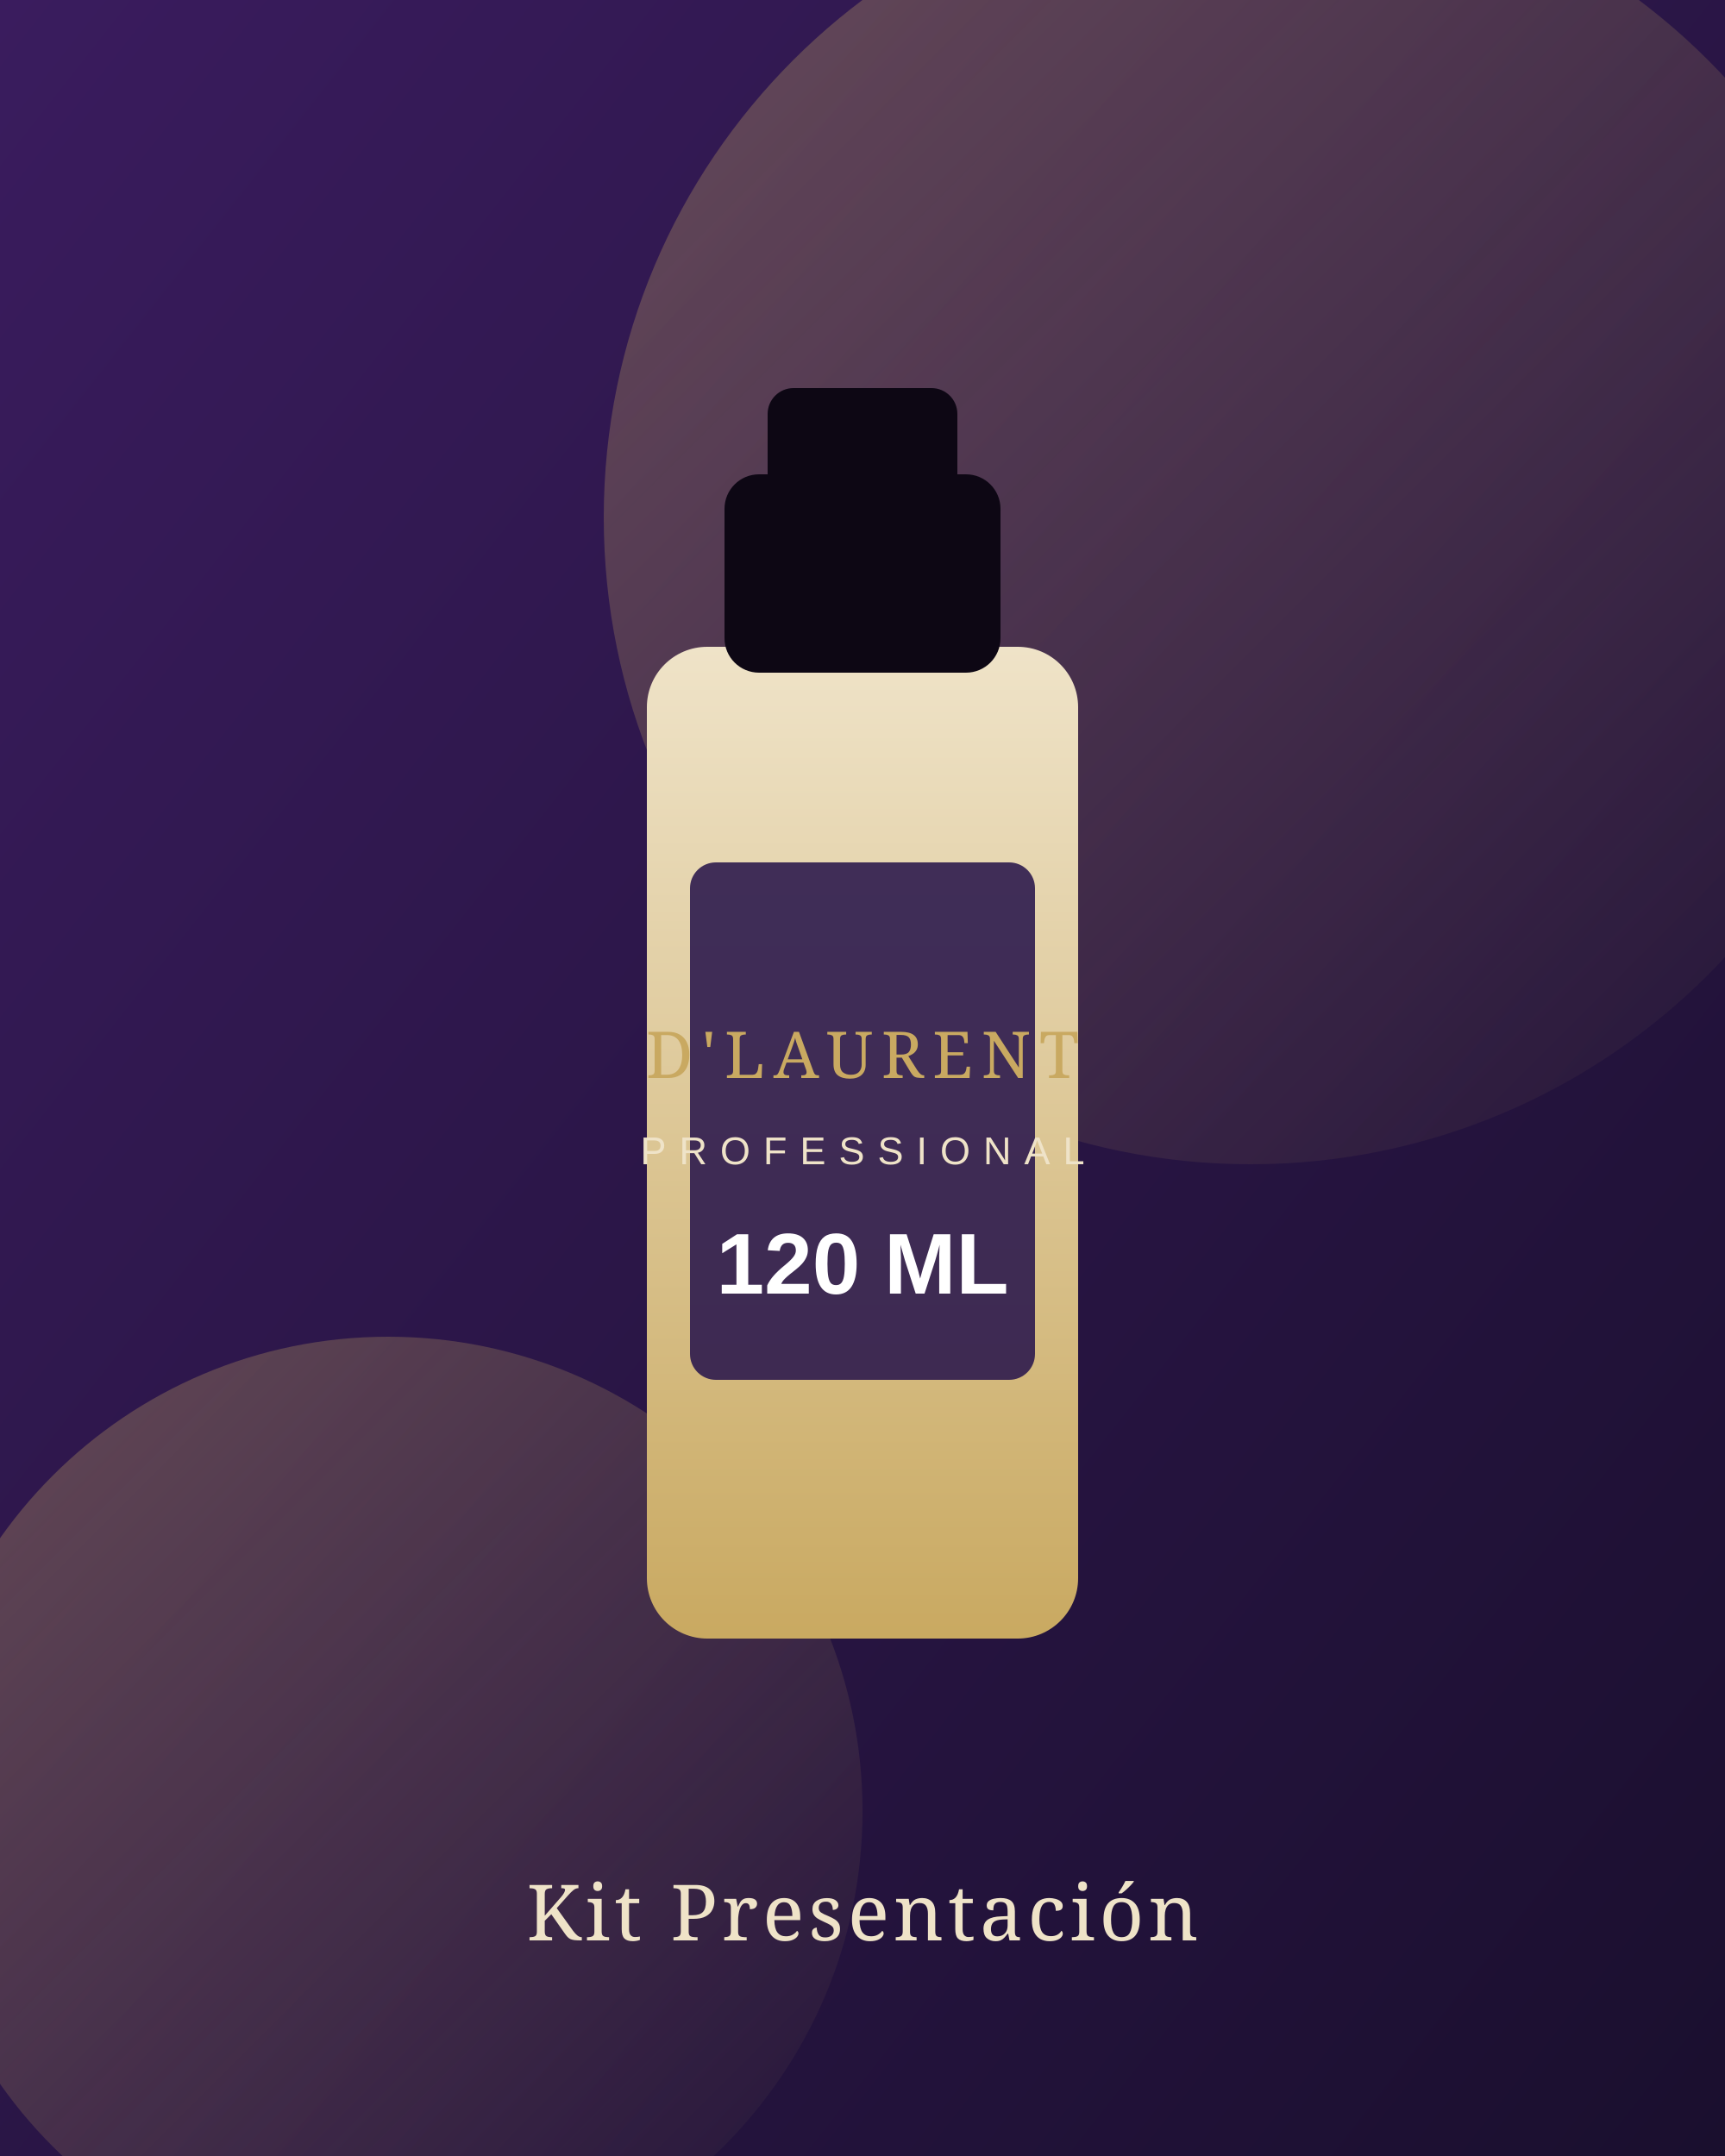
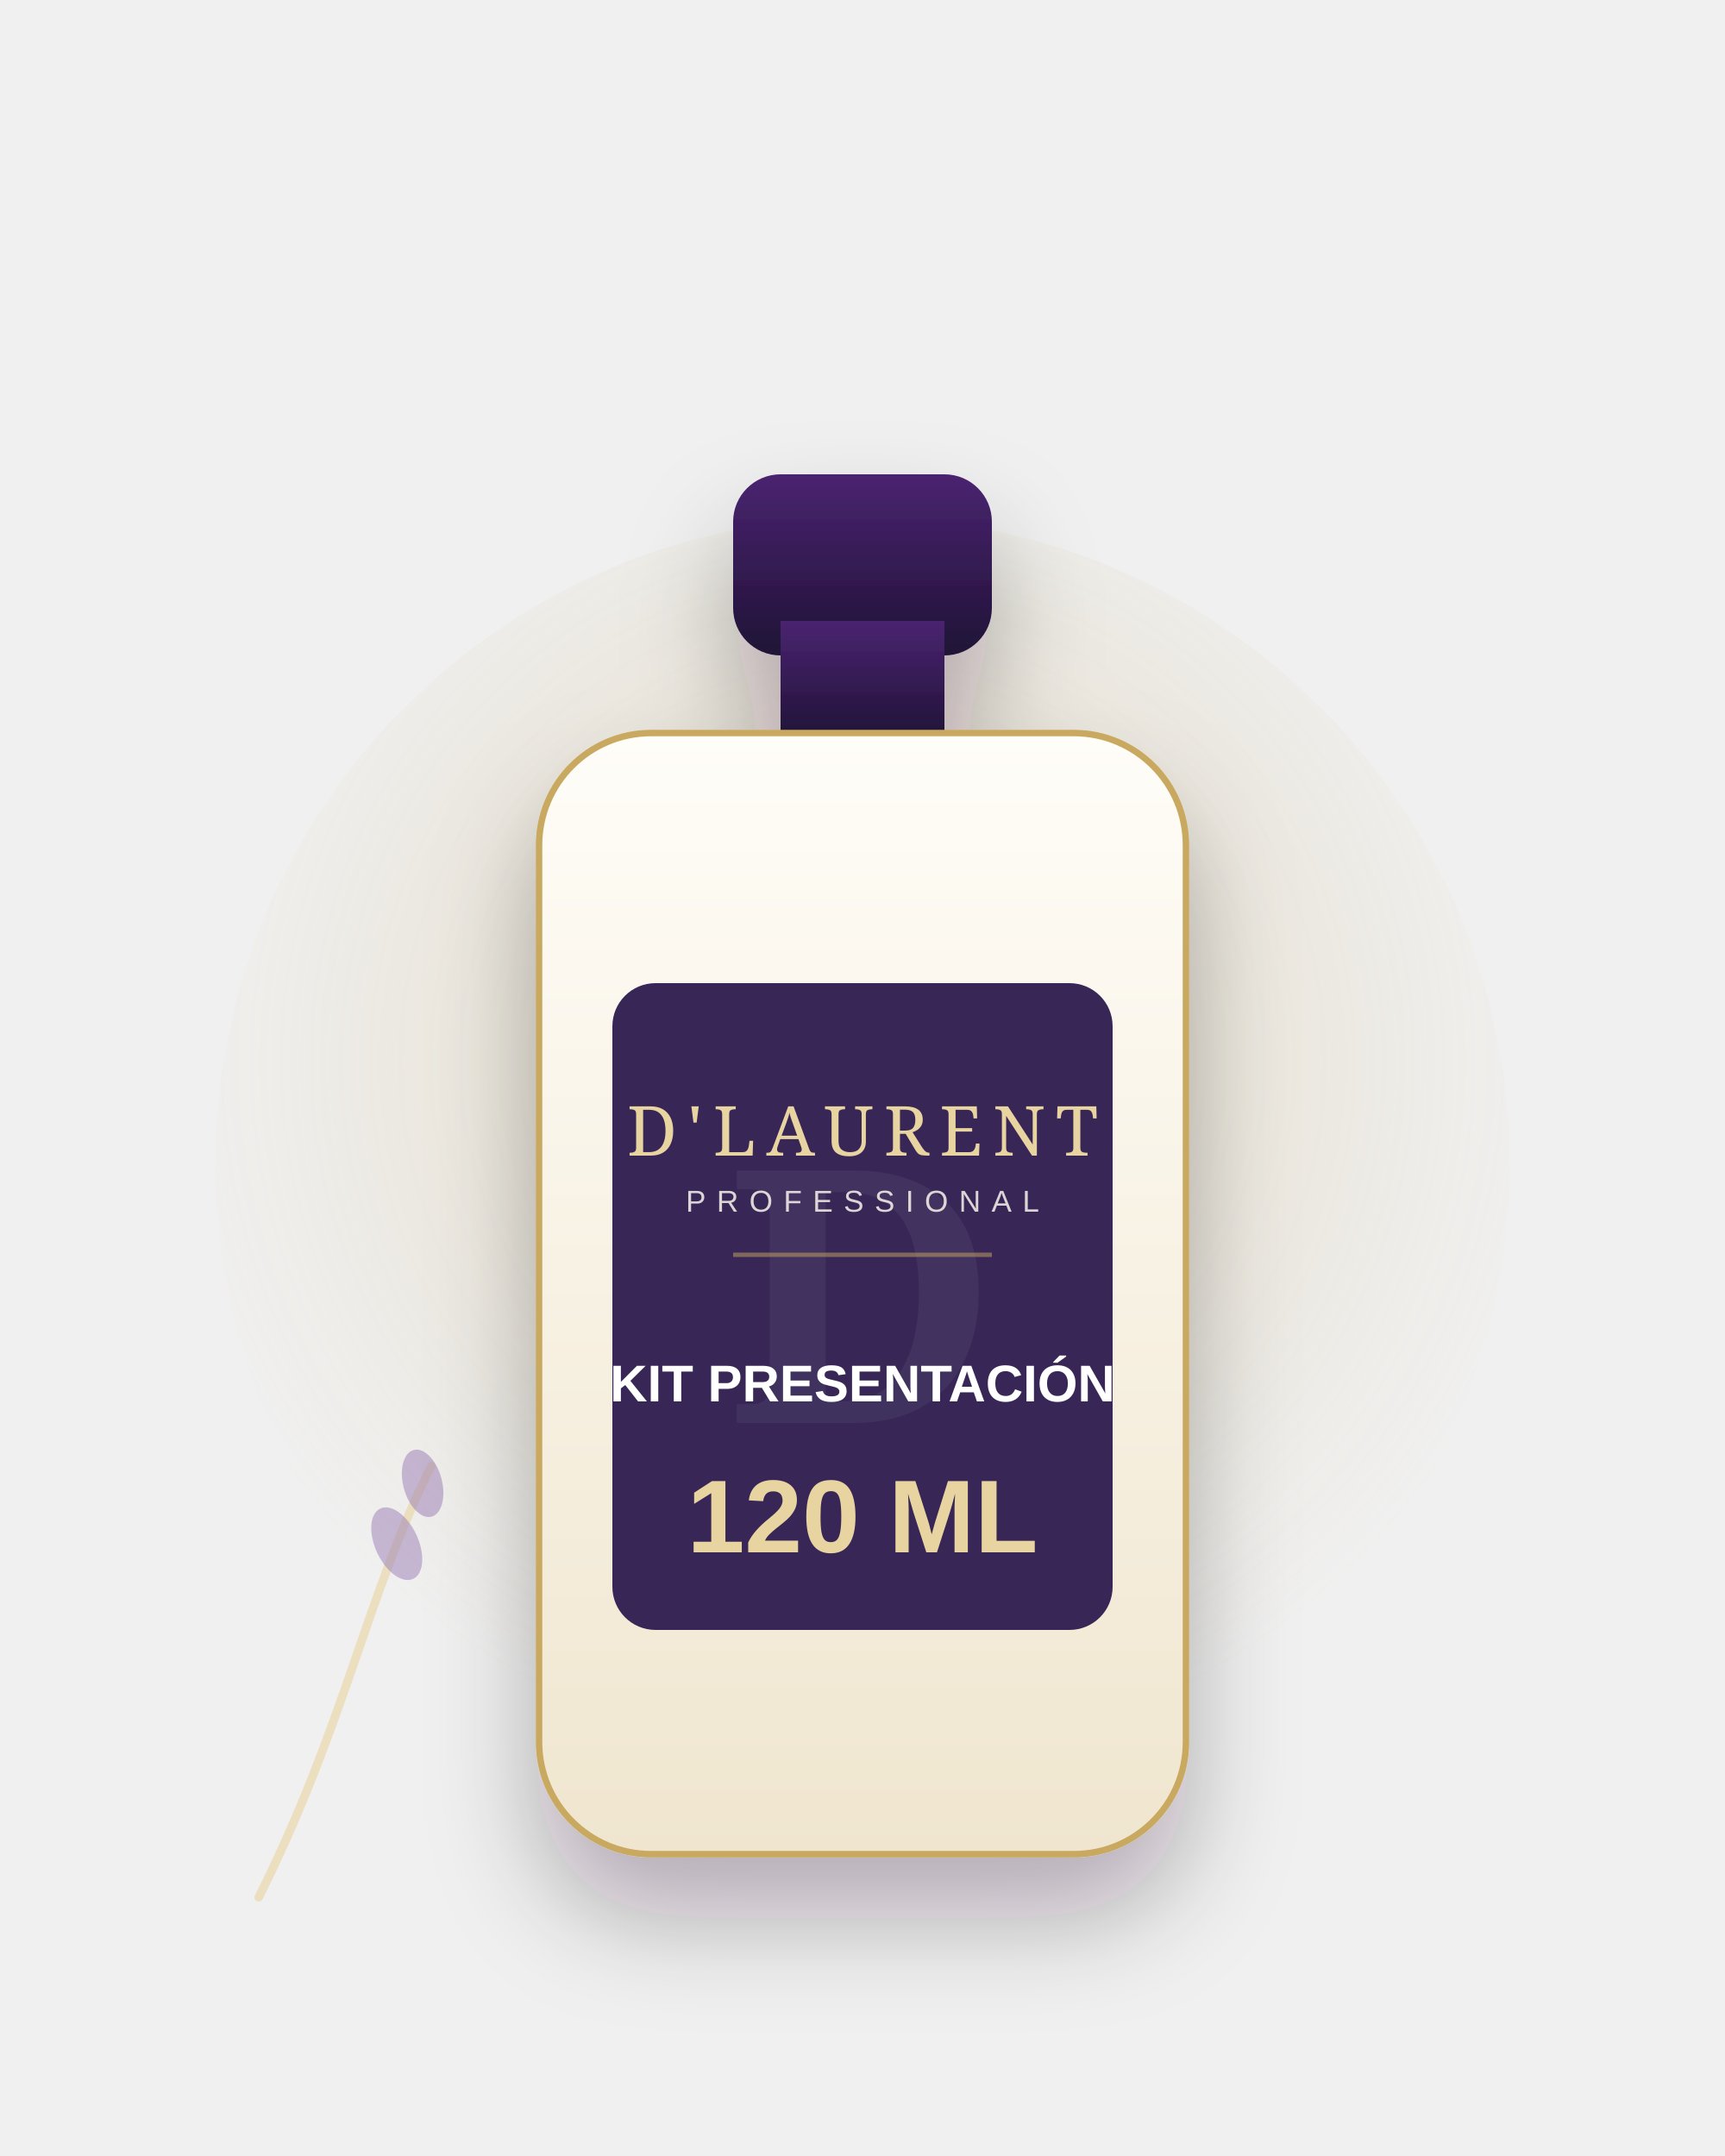
<svg xmlns="http://www.w3.org/2000/svg" viewBox="0 0 400 500" role="img" aria-label="Kit D'Laurent Professional 120ML">
  <defs>
-     <linearGradient id="bg120" x1="0" y1="0" x2="1" y2="1">
-       <stop offset="0%" stop-color="#3a1c5e" />
-       <stop offset="100%" stop-color="#1a0f2e" />
+     <linearGradient id="body120" x1="0" y1="0" x2="0" y2="1">
+       <stop offset="0%" stop-color="#fffdf8" />
+       <stop offset="100%" stop-color="#f0e6cf" />
    </linearGradient>
-     <linearGradient id="bottle120" x1="0" y1="0" x2="0" y2="1">
-       <stop offset="0%" stop-color="#efe3c8" />
-       <stop offset="100%" stop-color="#c9a961" />
+     <linearGradient id="cap120" x1="0" y1="0" x2="0" y2="1">
+       <stop offset="0%" stop-color="#4a2470" />
+       <stop offset="100%" stop-color="#1f1236" />
    </linearGradient>
-     <linearGradient id="glow120" x1="0" y1="0" x2="1" y2="1">
-       <stop offset="0%" stop-color="#c9a961" stop-opacity="0.35" />
+     <radialGradient id="glow120" cx="50%" cy="42%" r="55%">
+       <stop offset="0%" stop-color="#c9a961" stop-opacity="0.28" />
      <stop offset="100%" stop-color="#c9a961" stop-opacity="0" />
-     </linearGradient>
+     </radialGradient>
+     <filter id="shadow120" x="-40%" y="-20%" width="180%" height="150%">
+       <feDropShadow dx="0" dy="14" stdDeviation="12" flood-color="#150c26" flood-opacity="0.28" />
+     </filter>
  </defs>
-   <rect width="400" height="500" fill="url(#bg120)" />
-   <circle cx="290" cy="120" r="150" fill="url(#glow120)" />
-   <circle cx="90" cy="420" r="110" fill="url(#glow120)" />
-   <g>
-     <rect x="150" y="150" width="100" height="230" rx="14" fill="url(#bottle120)" />
-     <rect x="168" y="110" width="64" height="46" rx="8" fill="#0d0714" />
-     <rect x="178" y="90" width="44" height="26" rx="6" fill="#0d0714" />
-     <rect x="160" y="200" width="80" height="120" rx="6" fill="#2d1b4e" opacity="0.9" />
-     <text x="200" y="250" text-anchor="middle" font-family="Georgia, serif" font-size="15" fill="#c9a961" letter-spacing="2">D'LAURENT</text>
-     <text x="200" y="270" text-anchor="middle" font-family="Arial, sans-serif" font-size="9" fill="#efe3c8" letter-spacing="3">PROFESSIONAL</text>
-     <text x="200" y="300" text-anchor="middle" font-family="Arial, sans-serif" font-size="20" fill="#ffffff" font-weight="bold">120 ML</text>
+   <ellipse cx="200" cy="270" rx="150" ry="150" fill="url(#glow120)" />
+   <g stroke="#e8d4a0" stroke-width="2" fill="none" opacity="0.6" stroke-linecap="round">
+     <path d="M60 440 C 80 400 85 370 100 340" />
+     <ellipse cx="92" cy="358" rx="5" ry="9" transform="rotate(-25 92 358)" fill="#5f2f8f" stroke="none" opacity="0.5" />
+     <ellipse cx="98" cy="344" rx="4.5" ry="8" transform="rotate(-15 98 344)" fill="#5f2f8f" stroke="none" opacity="0.5" />
  </g>
-   <text x="200" y="450" text-anchor="middle" font-family="Georgia, serif" font-size="18" fill="#efe3c8" letter-spacing="1">Kit Presentación</text>
+   <g transform="translate(200,110)" filter="url(#shadow120)">
+     <rect x="-30" y="0" width="60" height="42" rx="11" fill="url(#cap120)" />
+     <rect x="-19" y="34" width="38" height="28" fill="url(#cap120)" />
+     <rect x="-75" y="60" width="150" height="260" rx="26" fill="url(#body120)" stroke="#c9a961" stroke-width="1.5" />
+     <rect x="-58" y="118" width="116" height="150" rx="10" fill="#2d1b4e" opacity="0.94" />
+     <text x="0" y="220" font-family="Georgia, serif" font-size="82" font-weight="700" fill="#ffffff" opacity="0.05" text-anchor="middle">D</text>
+     <text x="0" y="158" font-family="Georgia, serif" font-size="16" fill="#e8d4a0" letter-spacing="2.4" text-anchor="middle">D'LAURENT</text>
+     <text x="0" y="171" font-family="Arial, sans-serif" font-size="7" fill="#f8f4ec" letter-spacing="2.5" text-anchor="middle" opacity="0.85">PROFESSIONAL</text>
+     <line x1="-30" y1="181" x2="30" y2="181" stroke="#c9a961" stroke-width="1" opacity="0.5" />
+     <text x="0" y="215" font-family="Arial, sans-serif" font-size="12" font-weight="700" fill="#ffffff" text-anchor="middle">KIT PRESENTACIÓN</text>
+     <text x="0" y="250" font-family="Arial, sans-serif" font-size="24" font-weight="800" fill="#e8d4a0" text-anchor="middle">120 ML</text>
+   </g>
</svg>
